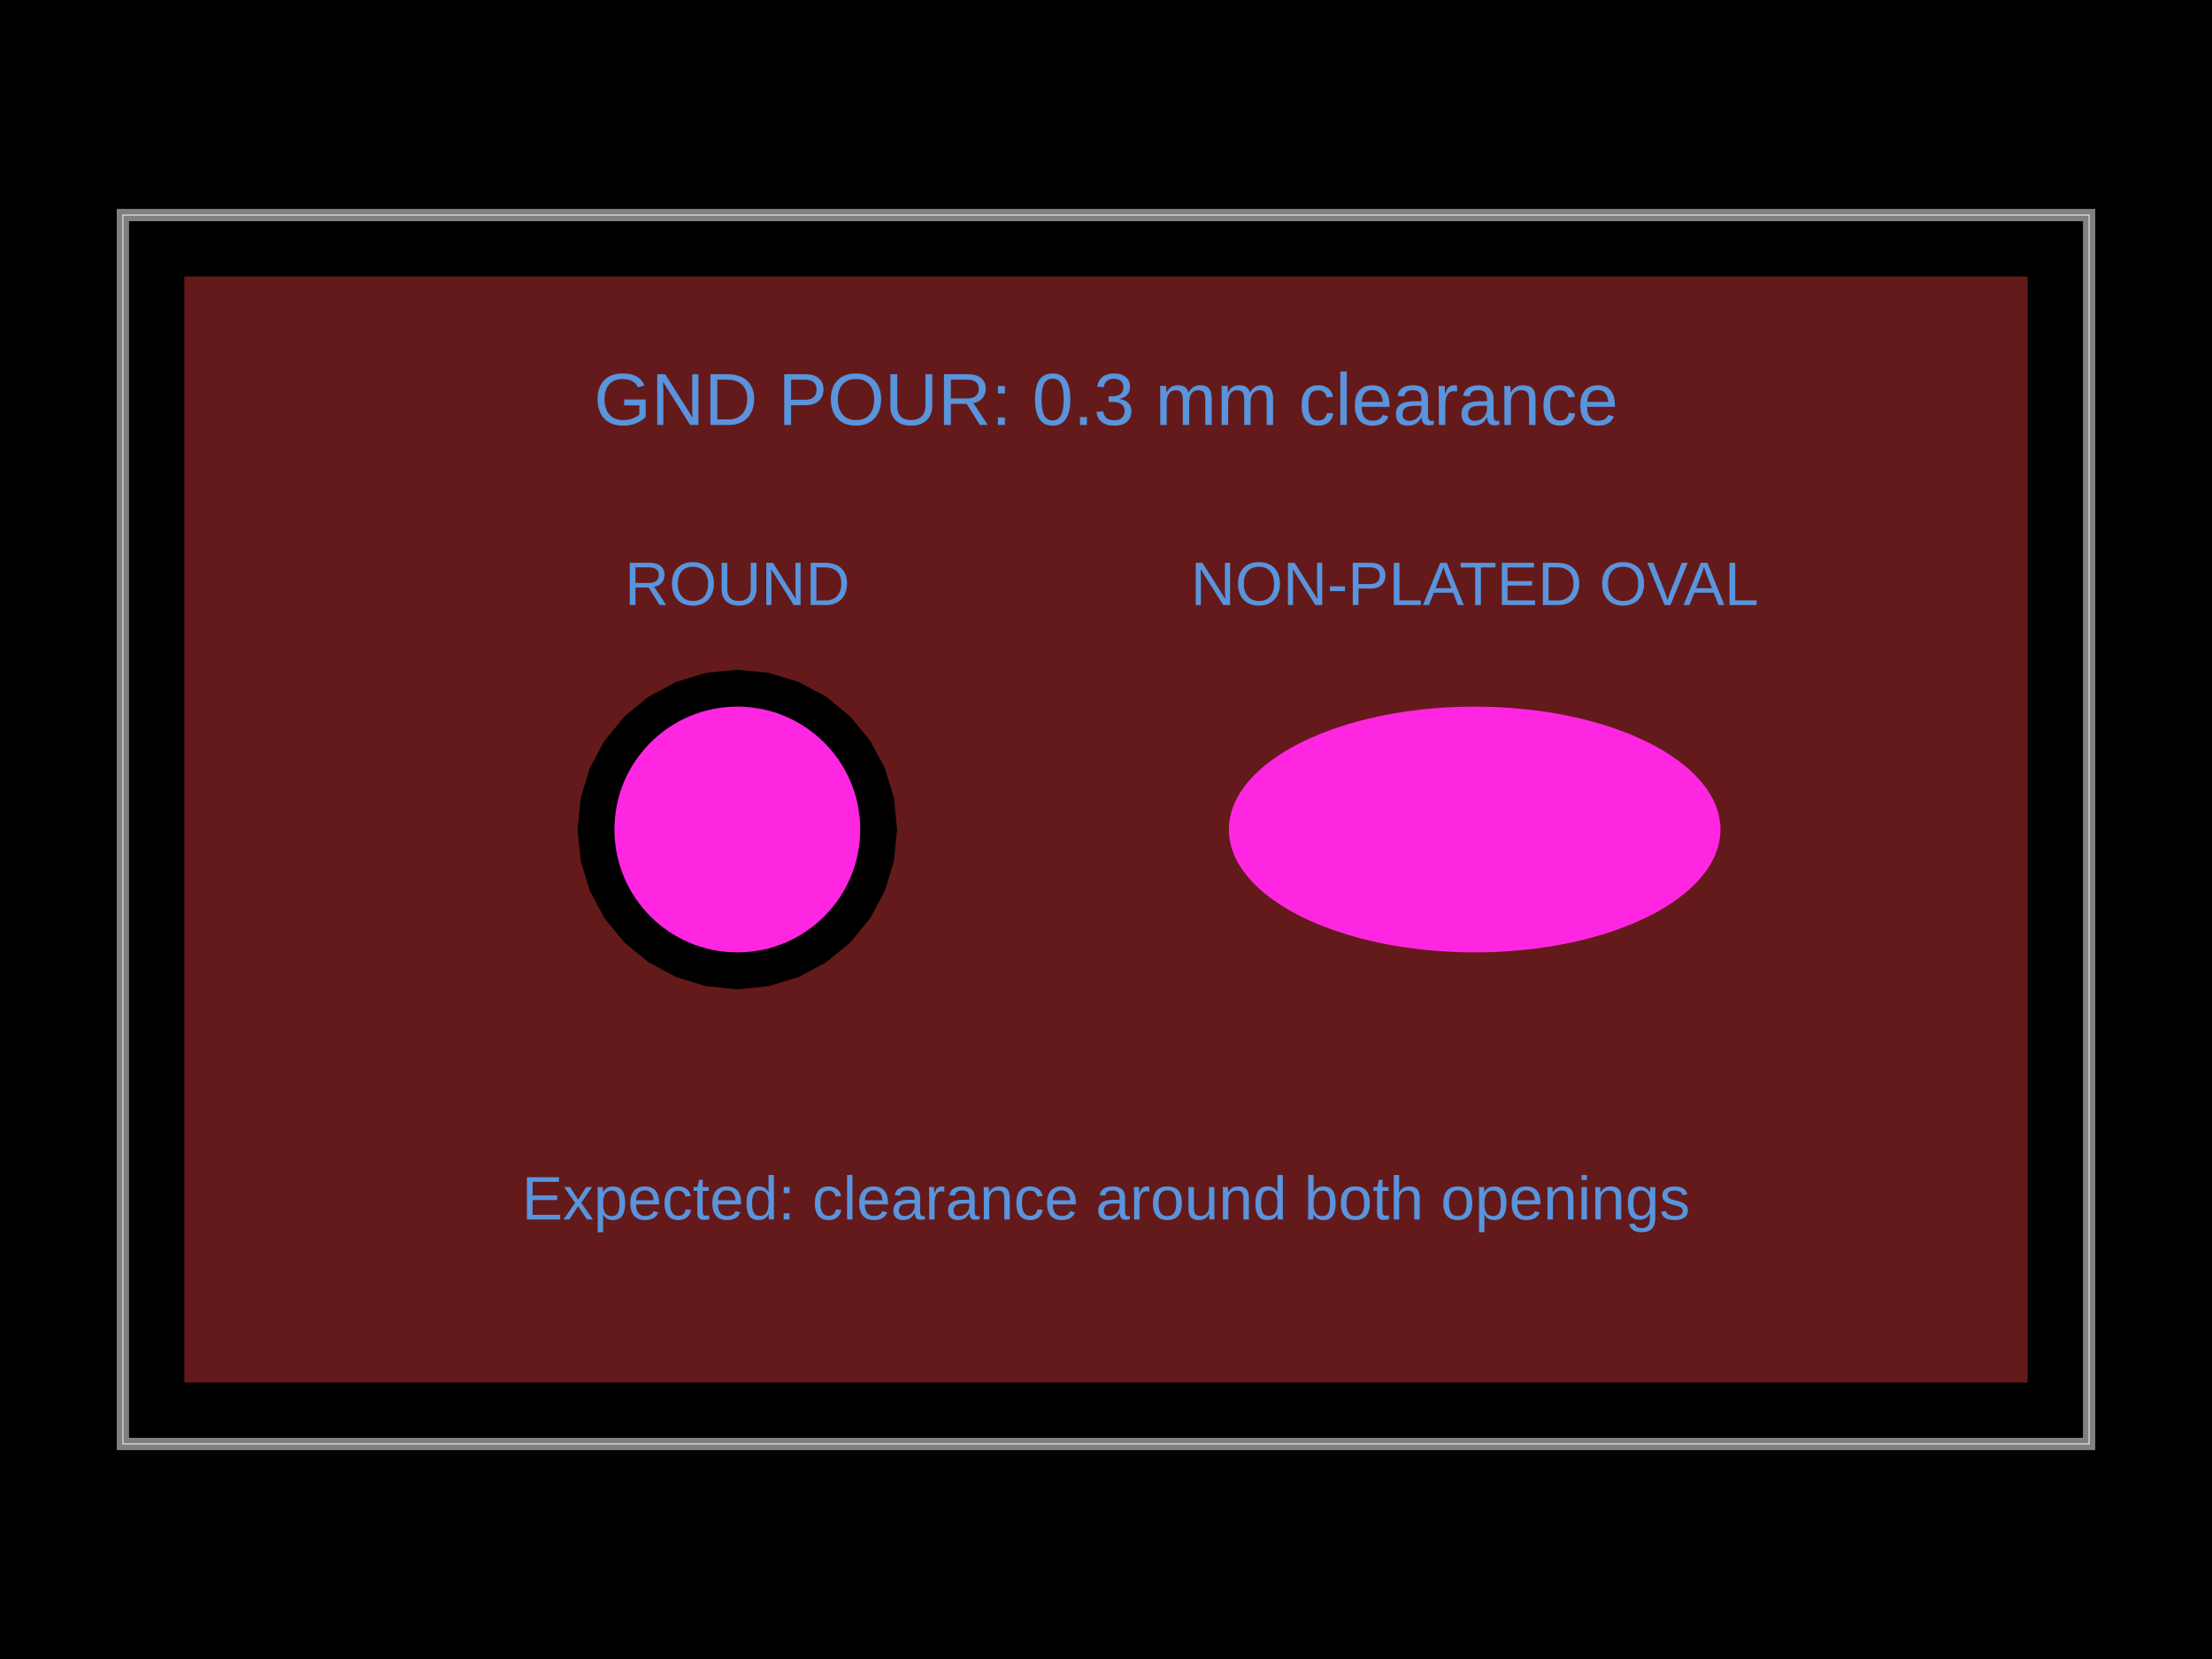
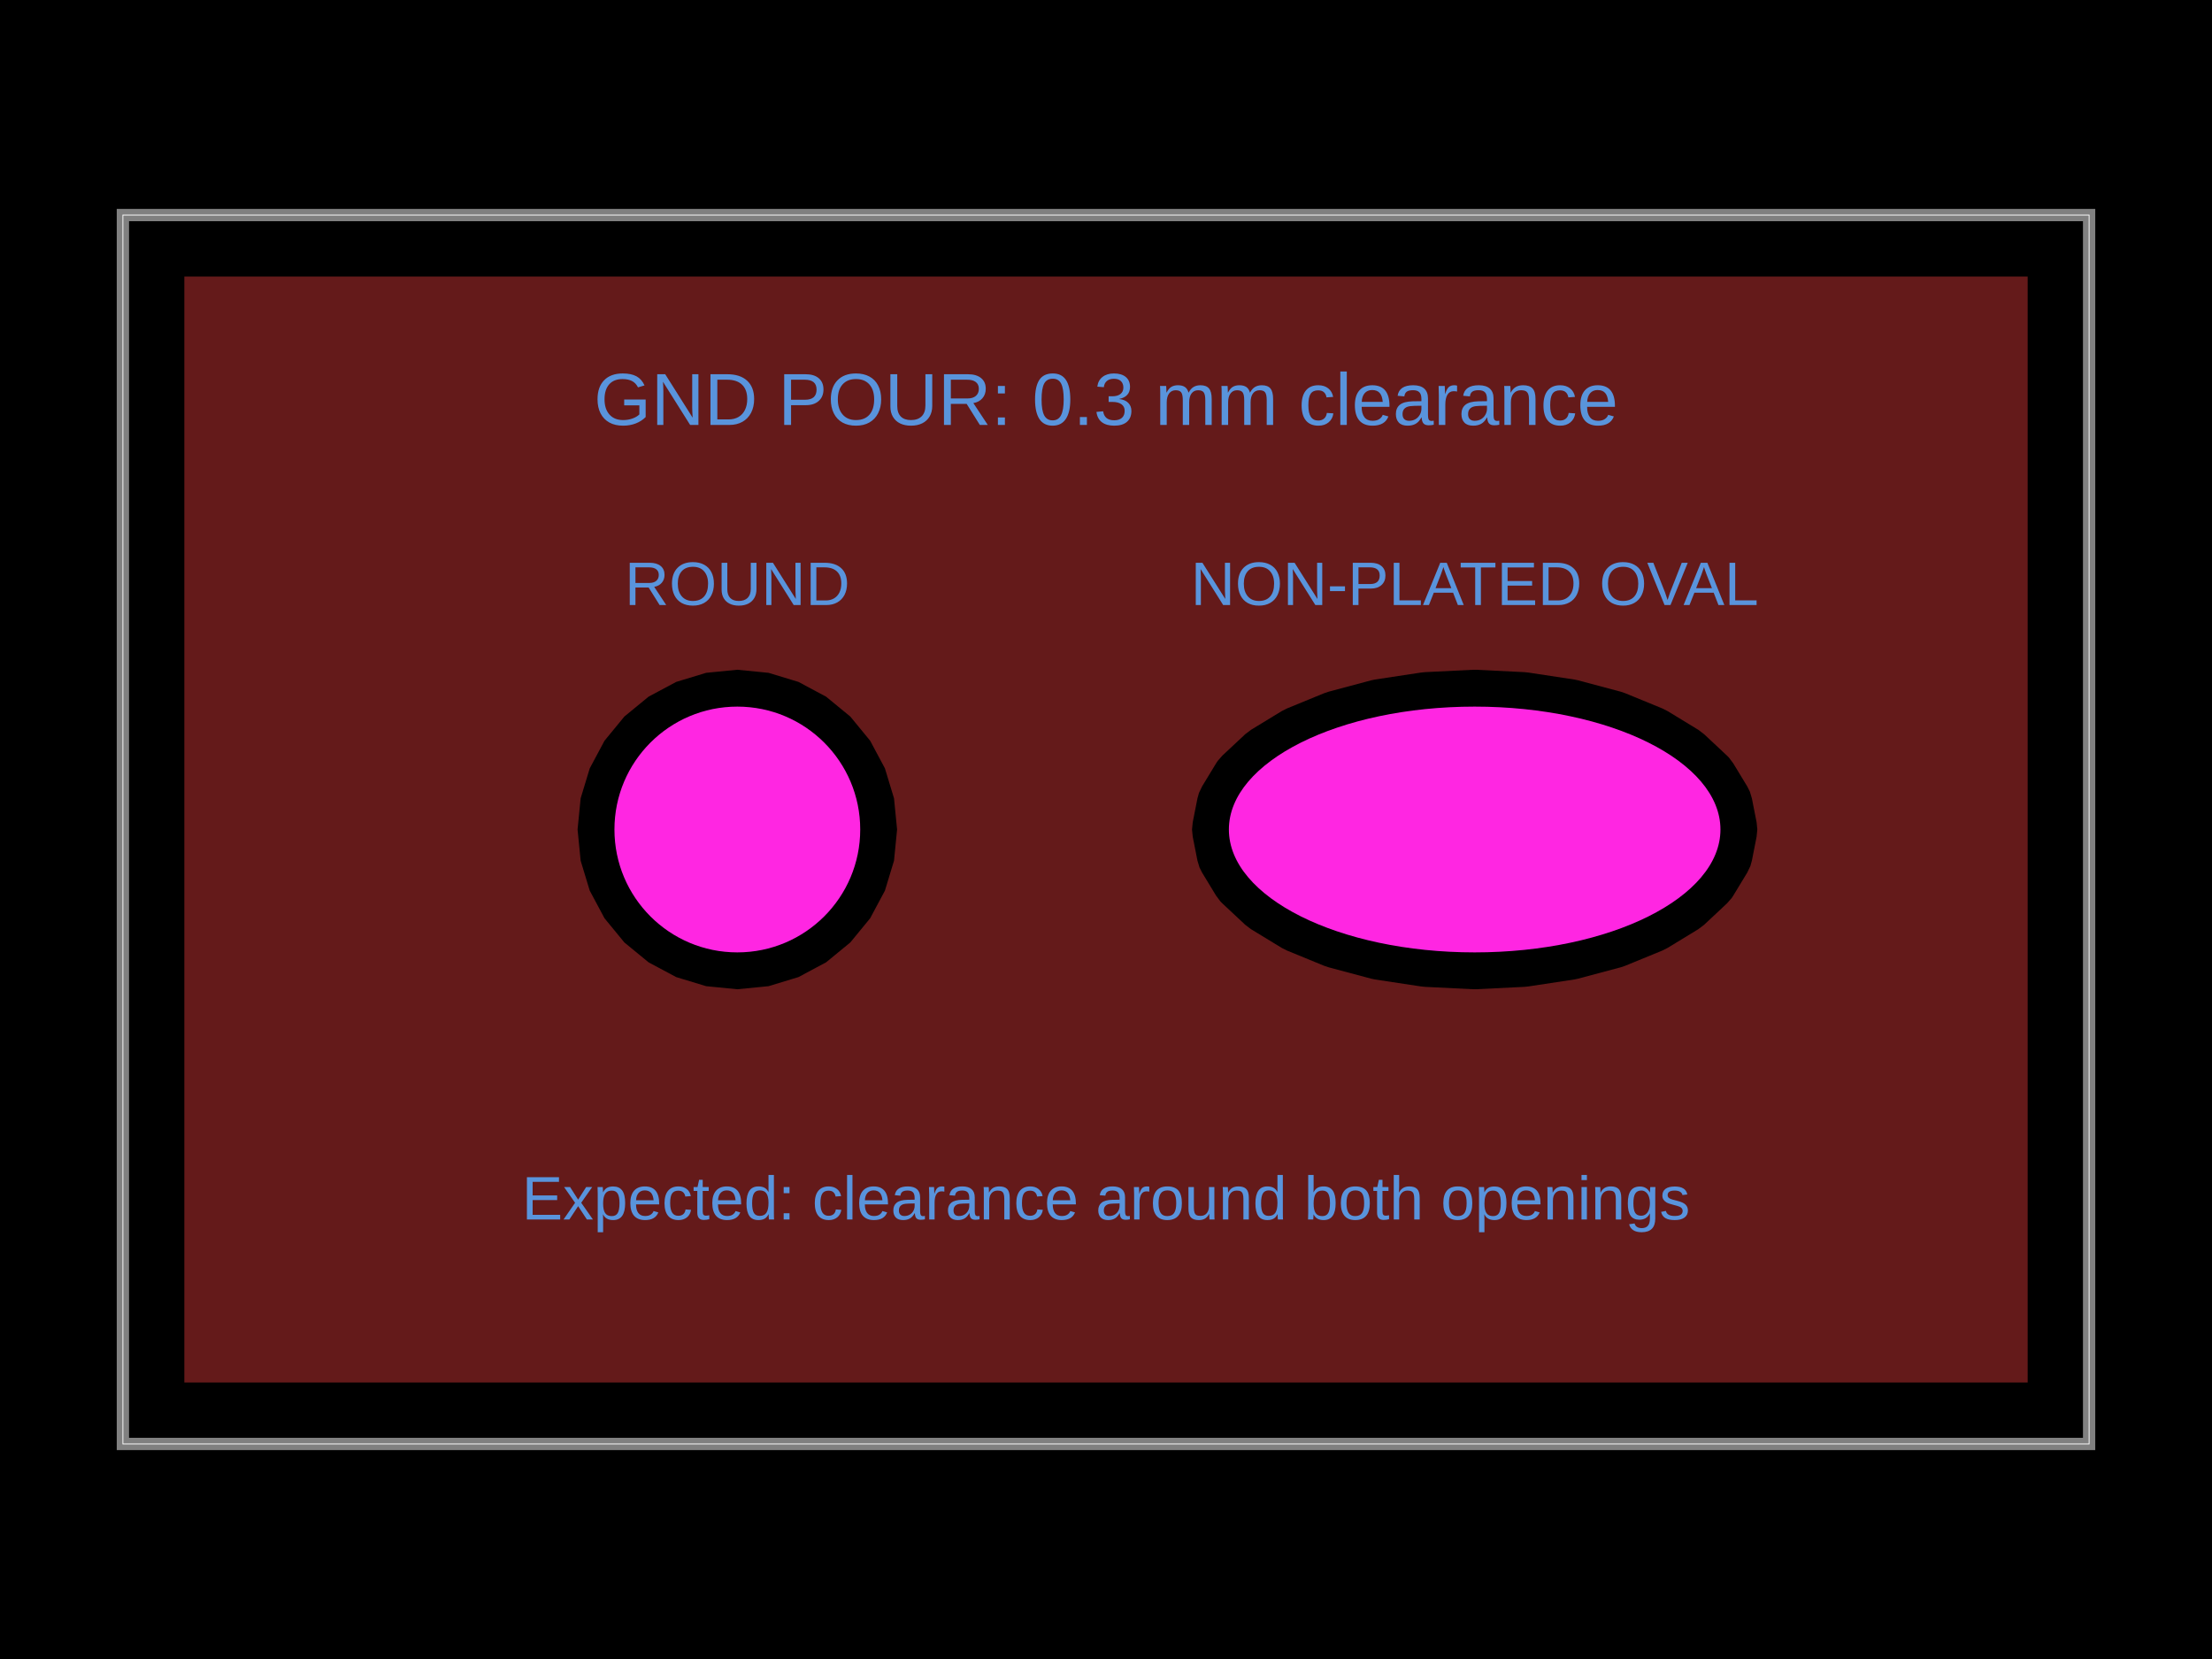
<svg xmlns="http://www.w3.org/2000/svg" width="800" height="600" data-software-used-string="@tscircuit/core@0.0.988">
  <style />
  <rect class="boundary" x="0" y="0" fill="#000" width="800" height="600" data-type="pcb_background" data-pcb-layer="global" />
  <rect class="pcb-boundary" fill="none" stroke="#fff" stroke-width="0.3" x="44.444" y="77.778" width="711.111" height="444.444" data-type="pcb_boundary" data-pcb-layer="global" />
  <path class="pcb-board" d="M 44.444 522.222 L 755.556 522.222 L 755.556 77.778 L 44.444 77.778 Z" fill="none" stroke="rgba(255, 255, 255, 0.5)" stroke-width="4.444" data-type="pcb_board" data-pcb-layer="board" />
-   <path class="pcb-copper-pour pcb-copper-pour-brep" d="M 733.333 500 L 66.667 500 L 66.667 100 L 733.333 100 L 733.333 500 Z M 266.667 357.778 L 277.939 356.668 L 288.777 353.38 L 298.766 348.04 L 307.522 340.855 L 314.707 332.1 L 320.046 322.111 L 323.334 311.272 L 324.444 300 L 323.334 288.728 L 320.046 277.889 L 314.707 267.9 L 307.522 259.145 L 298.766 251.96 L 288.777 246.62 L 277.939 243.332 L 266.667 242.222 L 255.395 243.332 L 244.556 246.62 L 234.567 251.96 L 225.812 259.145 L 218.626 267.9 L 213.287 277.889 L 209.999 288.728 L 208.889 300 L 209.999 311.272 L 213.287 322.111 L 218.626 332.1 L 225.812 340.855 L 234.567 348.04 L 244.556 353.38 L 255.395 356.668 L 266.667 357.778 Z" fill="rgb(200, 52, 52)" fill-rule="evenodd" fill-opacity="0.5" data-type="pcb_copper_pour" data-pcb-layer="top" />
+   <path class="pcb-copper-pour pcb-copper-pour-brep" d="M 733.333 500 L 66.667 500 L 66.667 100 L 733.333 100 L 733.333 500 Z M 266.667 357.778 L 277.939 356.668 L 288.777 353.38 L 298.766 348.04 L 307.522 340.855 L 314.707 332.1 L 320.046 322.111 L 323.334 311.272 L 324.444 300 L 323.334 288.728 L 320.046 277.889 L 314.707 267.9 L 307.522 259.145 L 298.766 251.96 L 288.777 246.62 L 277.939 243.332 L 266.667 242.222 L 255.395 243.332 L 244.556 246.62 L 234.567 251.96 L 225.812 259.145 L 218.626 267.9 L 213.287 277.889 L 209.999 288.728 L 208.889 300 L 209.999 311.272 L 213.287 322.111 L 218.626 332.1 L 225.812 340.855 L 234.567 348.04 L 244.556 353.38 L 255.395 356.668 L 266.667 357.778 Z M 532.678 357.762 L 533.989 357.762 L 551.331 356.908 L 552.674 356.773 L 569.349 354.244 L 570.792 353.943 L 586.16 349.835 L 587.779 349.289 L 601.249 343.762 L 603.125 342.813 L 614.179 336.078 L 616.267 334.506 L 616.35 334.429 L 624.564 326.745 L 626.289 324.781 L 626.855 323.924 L 631.914 315.587 L 633.044 313.23 L 633.596 311.248 L 635.304 302.577 L 635.556 299.975 L 635.304 297.423 L 633.596 288.752 L 632.842 286.25 L 631.914 284.413 L 626.855 276.076 L 625.287 273.985 L 624.564 273.255 L 616.35 265.571 L 614.276 263.981 L 614.179 263.922 L 603.125 257.187 L 601.249 256.238 L 587.779 250.711 L 586.16 250.165 L 570.792 246.057 L 569.349 245.756 L 552.674 243.227 L 551.331 243.092 L 533.989 242.238 L 532.678 242.238 L 515.336 243.092 L 513.993 243.227 L 497.318 245.756 L 495.874 246.057 L 480.507 250.165 L 478.888 250.711 L 465.418 256.238 L 463.542 257.187 L 452.488 263.922 L 450.4 265.494 L 450.316 265.571 L 442.102 273.255 L 440.378 275.219 L 439.811 276.076 L 434.753 284.413 L 433.623 286.77 L 433.07 288.752 L 431.362 297.423 L 431.111 300.025 L 431.362 302.577 L 433.07 311.248 L 433.825 313.75 L 434.753 315.587 L 439.811 323.924 L 441.38 326.015 L 442.102 326.745 L 450.316 334.429 L 452.391 336.019 L 452.488 336.078 L 463.542 342.813 L 465.418 343.762 L 478.888 349.289 L 480.507 349.835 L 495.874 353.943 L 497.318 354.244 L 513.993 356.773 L 515.336 356.908 L 532.678 357.762 Z" fill="rgb(200, 52, 52)" fill-rule="evenodd" fill-opacity="0.5" data-type="pcb_copper_pour" data-pcb-layer="top" />
  <circle class="pcb-hole" cx="266.667" cy="300" r="44.444" fill="#FF26E2" data-type="pcb_hole" data-pcb-layer="drill" />
  <ellipse class="pcb-hole" cx="533.333" cy="300" rx="88.889" ry="44.444" fill="#FF26E2" data-type="pcb_hole" data-pcb-layer="drill" />
  <text x="400" y="144.444" fill="rgb(89, 148, 220)" font-family="Arial, sans-serif" font-size="26.667" text-anchor="middle" dominant-baseline="central" class="pcb-note-text" data-type="pcb_note_text" data-pcb-note-text-id="pcb_note_text_0" data-pcb-layer="overlay">GND POUR: 0.3 mm clearance</text>
  <text x="266.667" y="211.111" fill="rgb(89, 148, 220)" font-family="Arial, sans-serif" font-size="22.222" text-anchor="middle" dominant-baseline="central" class="pcb-note-text" data-type="pcb_note_text" data-pcb-note-text-id="pcb_note_text_1" data-pcb-layer="overlay">ROUND</text>
  <text x="533.333" y="211.111" fill="rgb(89, 148, 220)" font-family="Arial, sans-serif" font-size="22.222" text-anchor="middle" dominant-baseline="central" class="pcb-note-text" data-type="pcb_note_text" data-pcb-note-text-id="pcb_note_text_2" data-pcb-layer="overlay">NON-PLATED OVAL</text>
  <text x="400" y="433.333" fill="rgb(89, 148, 220)" font-family="Arial, sans-serif" font-size="22.222" text-anchor="middle" dominant-baseline="central" class="pcb-note-text" data-type="pcb_note_text" data-pcb-note-text-id="pcb_note_text_3" data-pcb-layer="overlay">Expected: clearance around both openings</text>
</svg>
